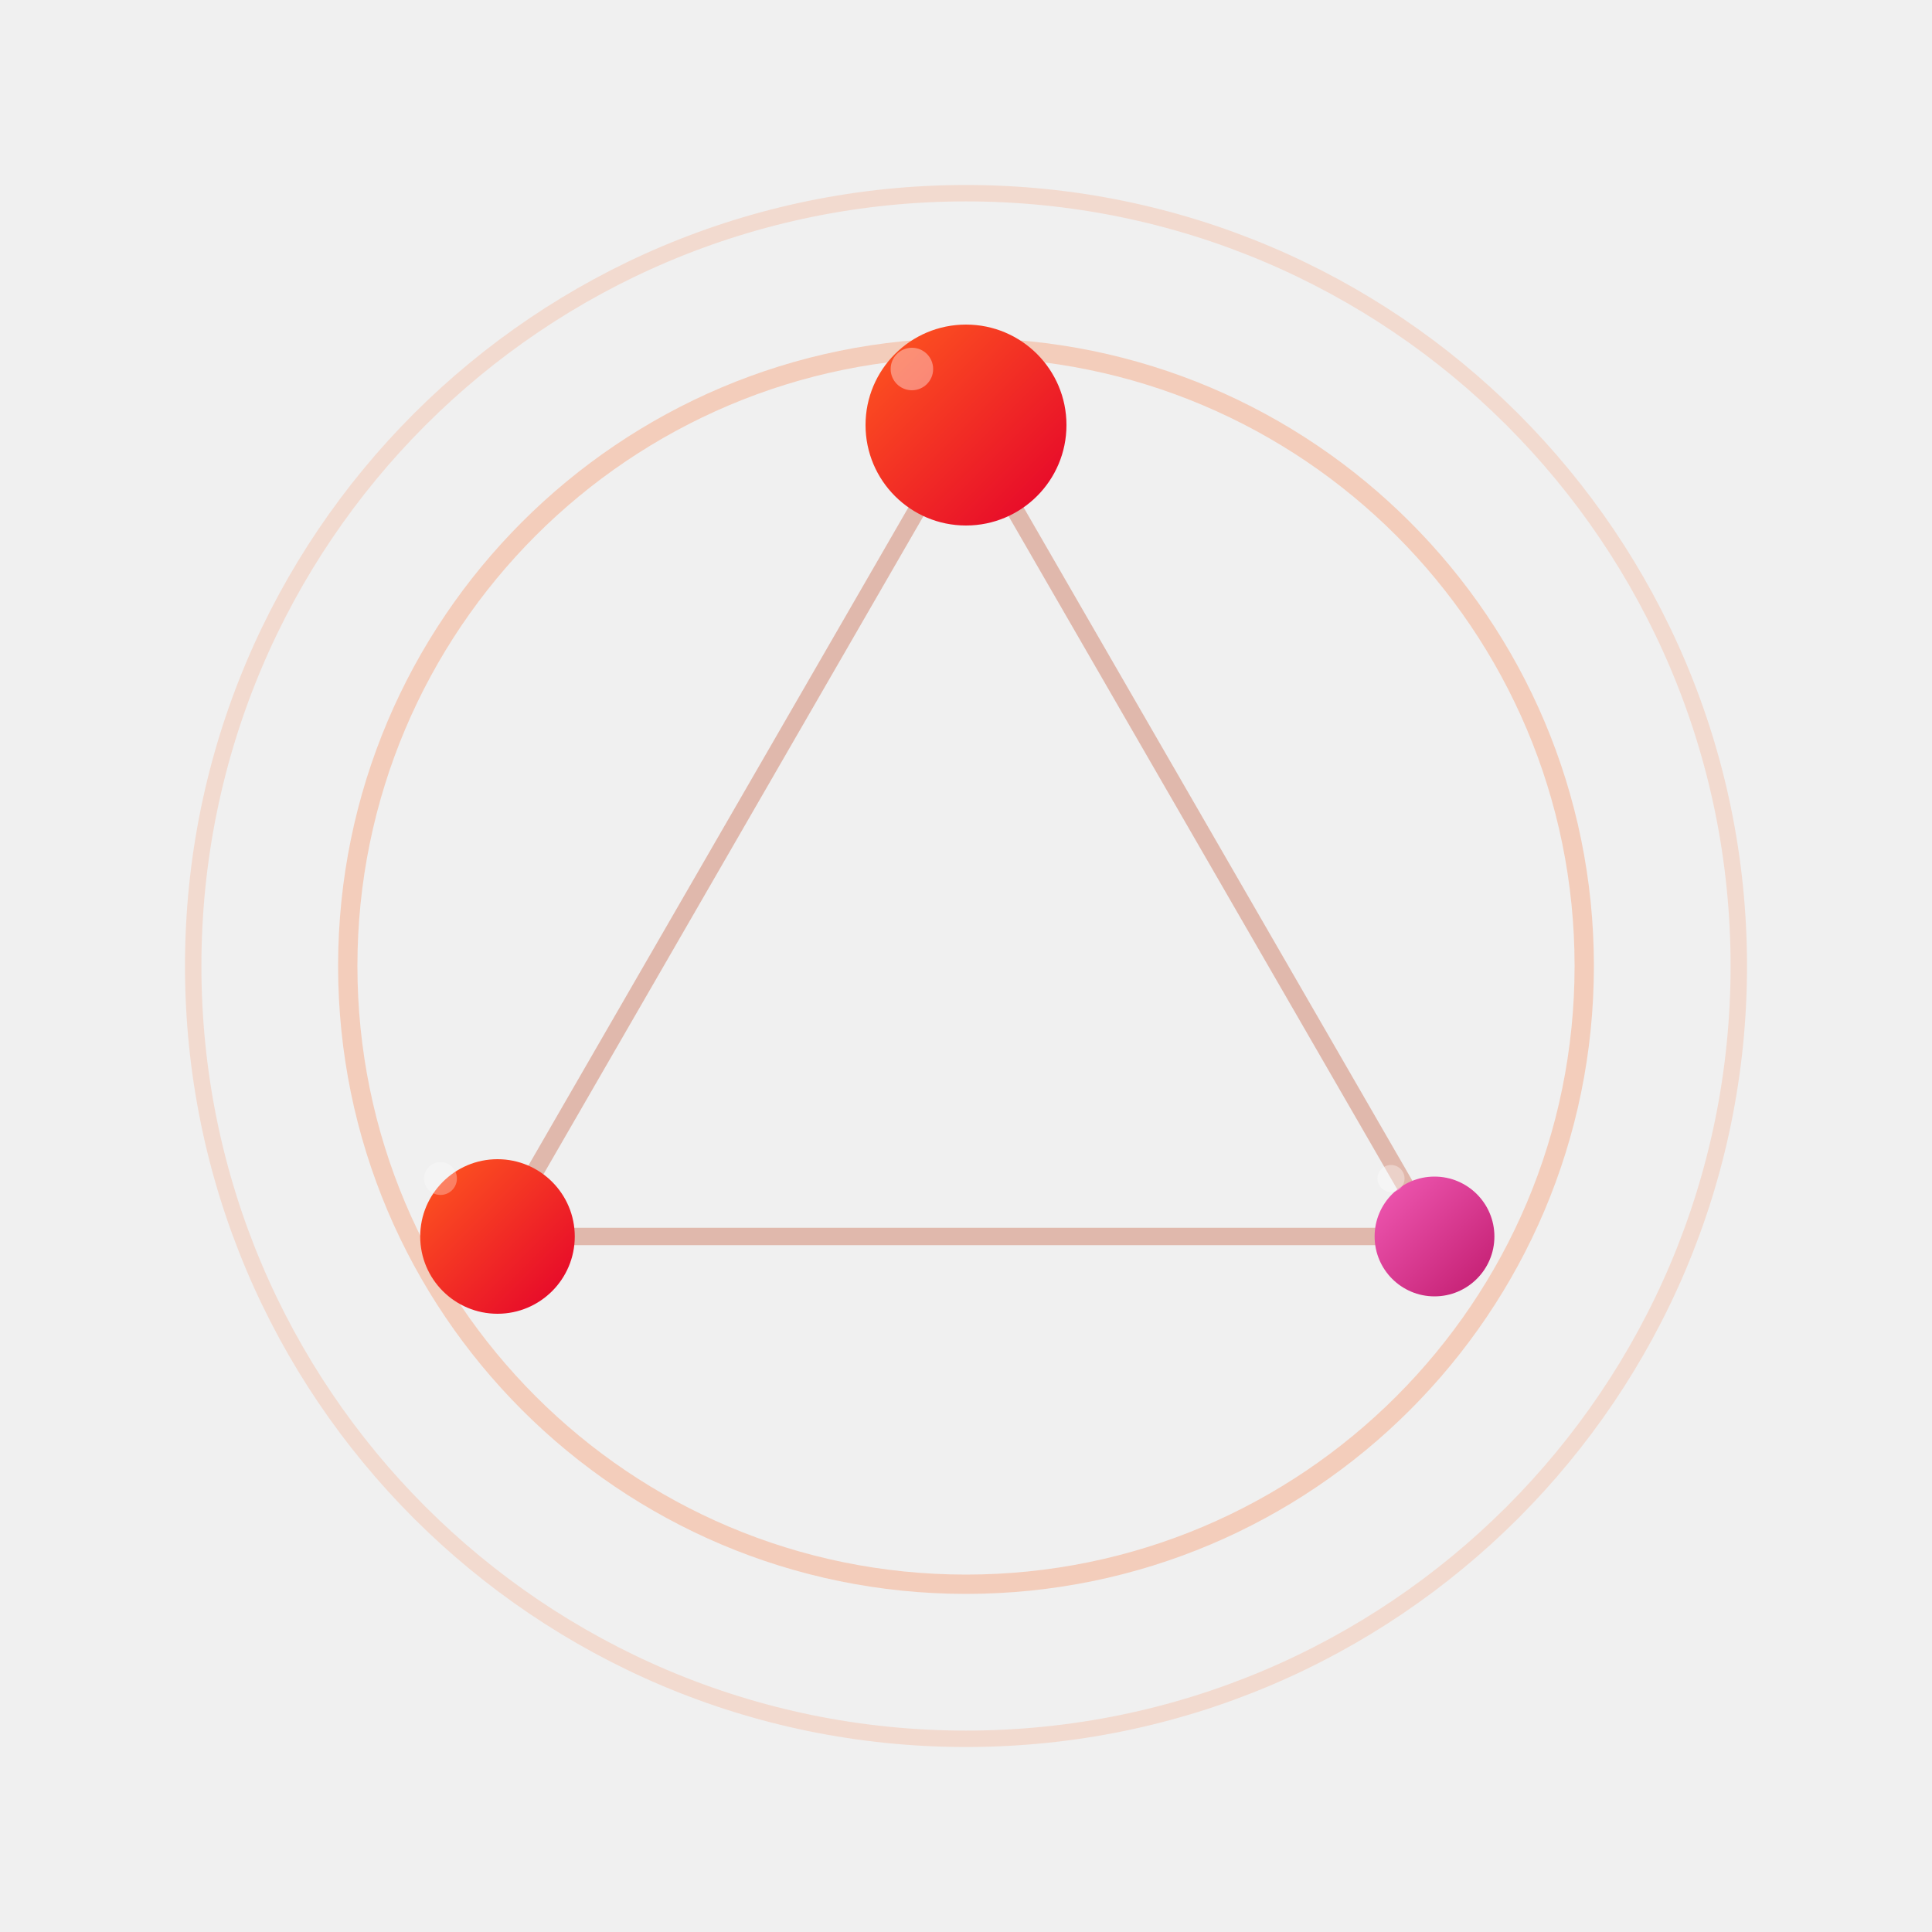
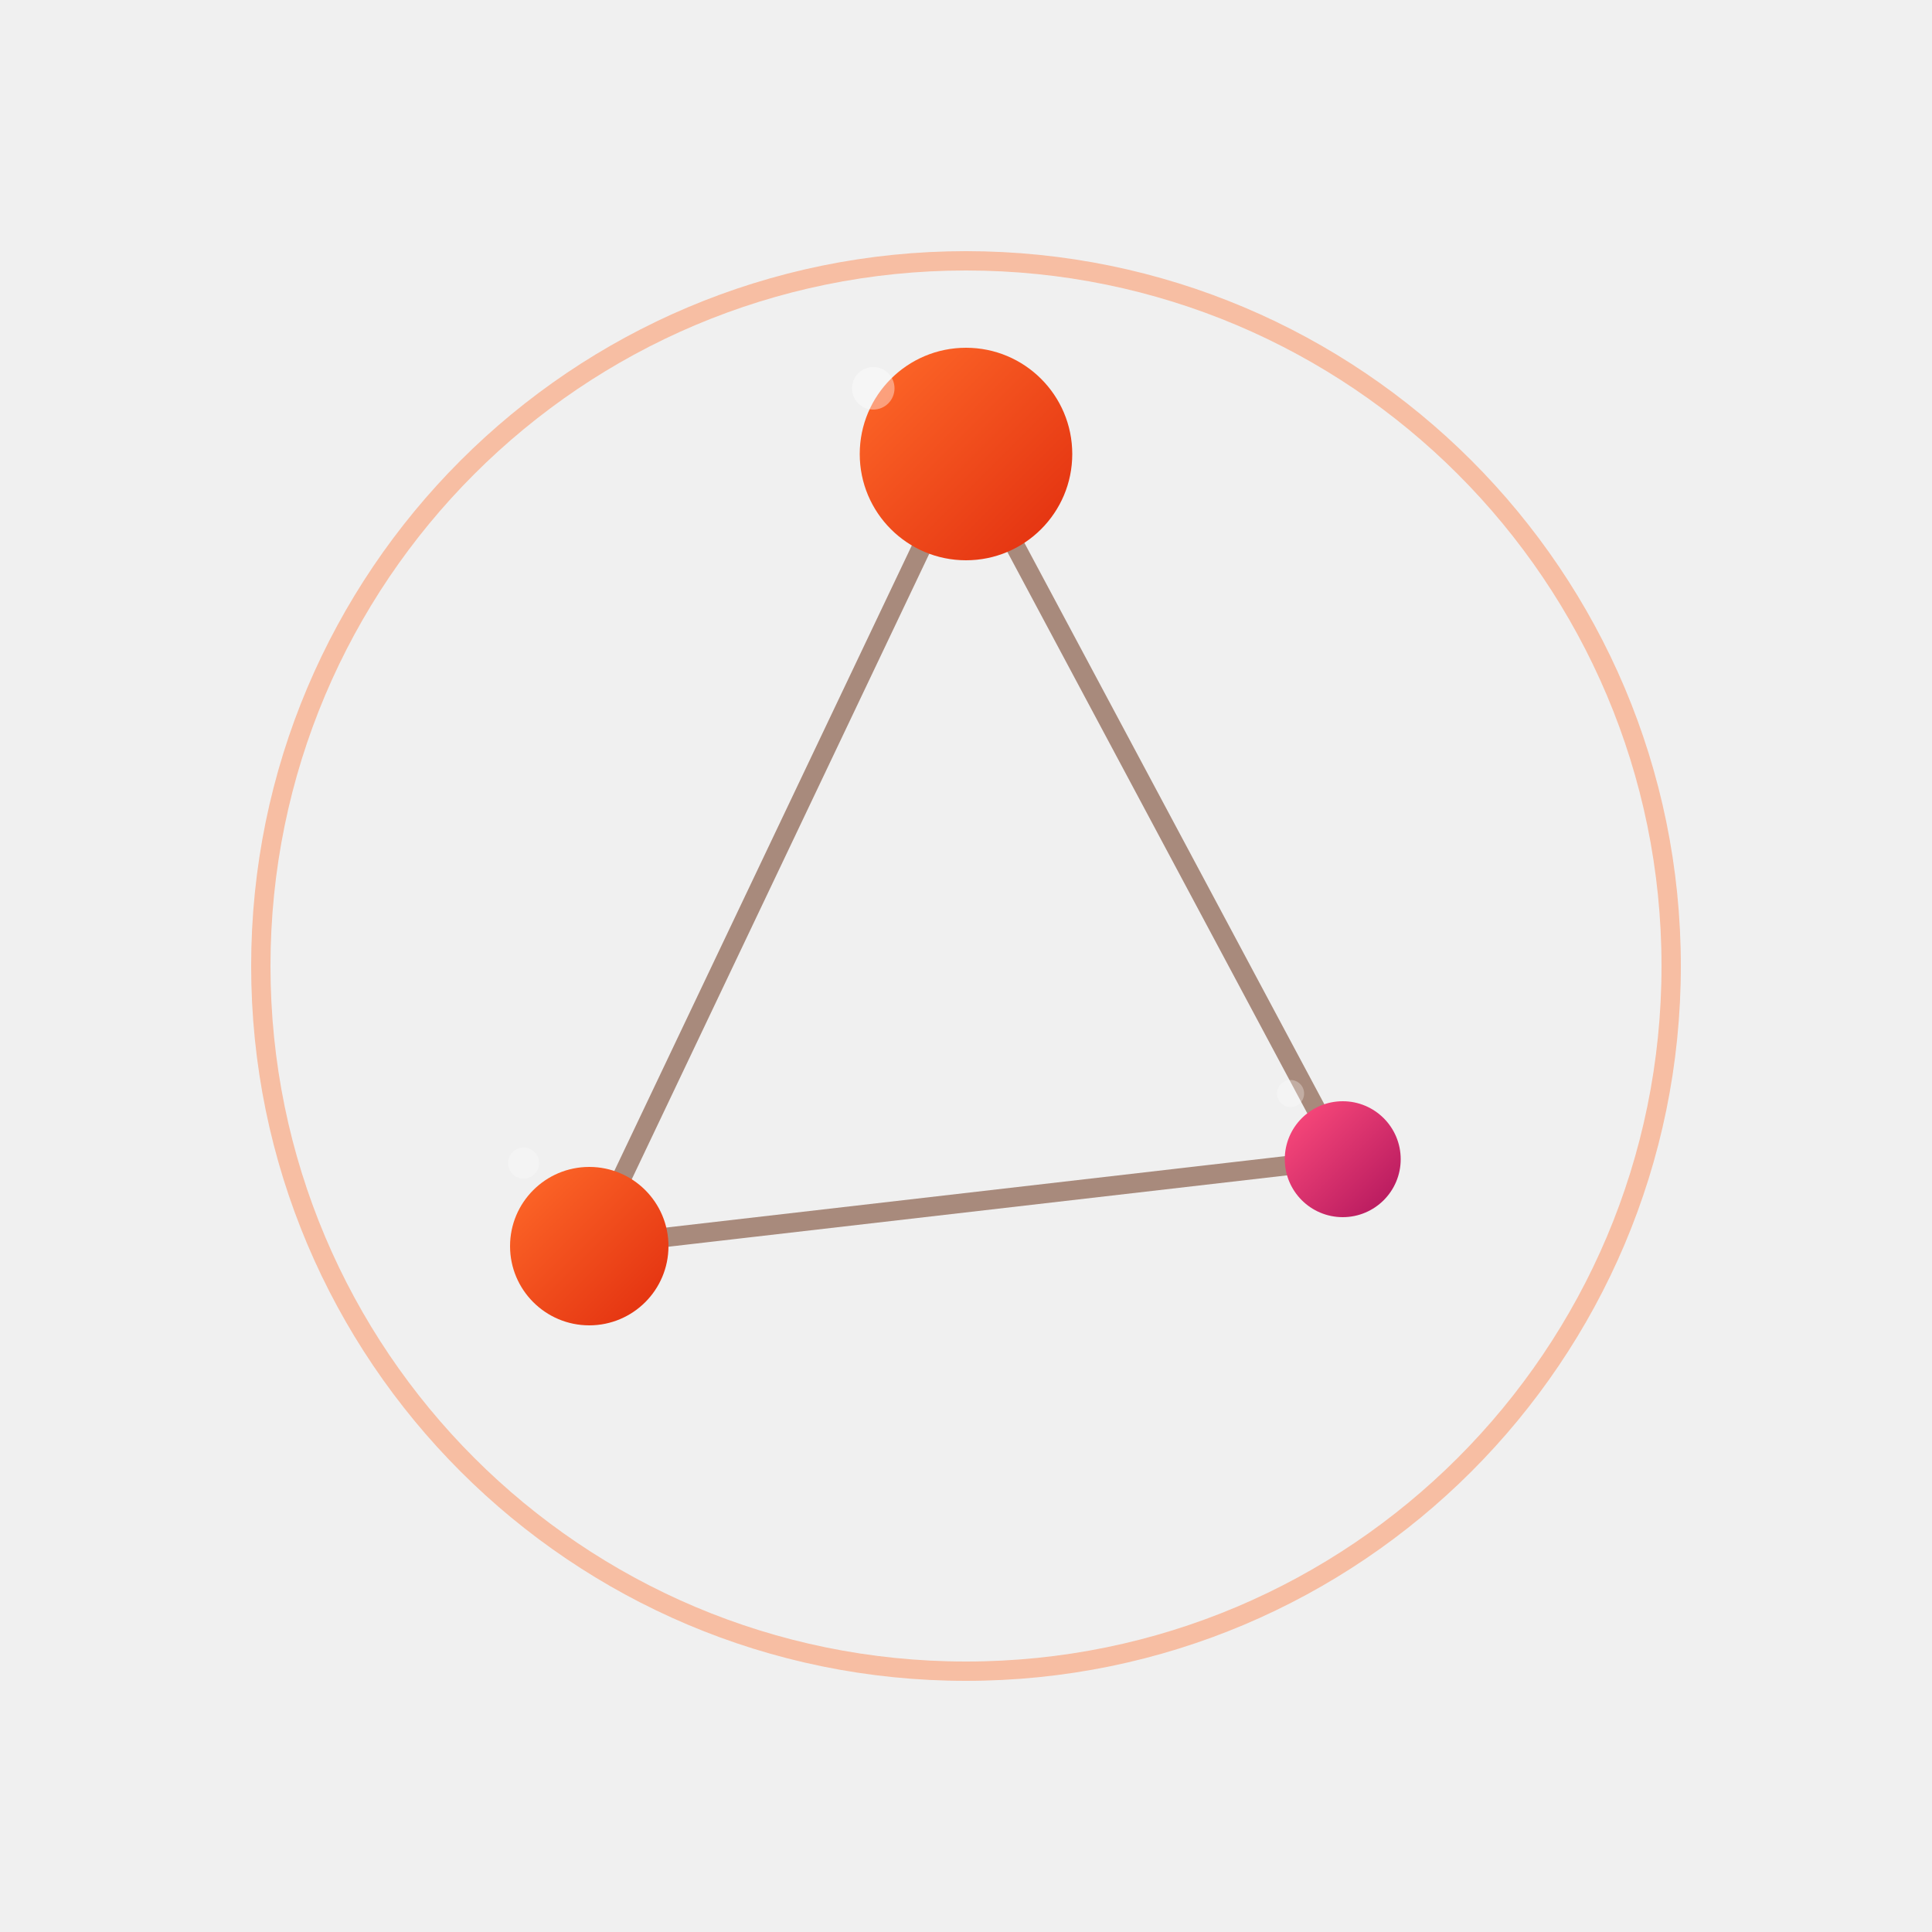
<svg xmlns="http://www.w3.org/2000/svg" width="200" height="200" viewBox="0 0 100 100">
  <defs>
-     <linearGradient id="gO" x1="0%" y1="0%" x2="100%" y2="100%">
-       <stop offset="0%" stop-color="#FF5A1F" />
-       <stop offset="100%" stop-color="#E4002B" />
+     <linearGradient id="ogO" x1="0%" y1="0%" x2="100%" y2="100%">
+       <stop offset="0%" stop-color="#FF6B2A" />
+       <stop offset="100%" stop-color="#E12D0E" />
    </linearGradient>
-     <linearGradient id="gM" x1="0%" y1="0%" x2="100%" y2="100%">
-       <stop offset="0%" stop-color="#F15BB5" />
-       <stop offset="100%" stop-color="#C11B6E" />
+     <linearGradient id="ogM" x1="0%" y1="0%" x2="100%" y2="100%">
+       <stop offset="0%" stop-color="#FF4D7D" />
+       <stop offset="100%" stop-color="#B0155C" />
    </linearGradient>
  </defs>
-   <circle cx="50" cy="50" r="32" fill="none" stroke="rgba(255,82,0,0.22)" stroke-width="1" />
-   <circle cx="50" cy="50" r="40" fill="none" stroke="rgba(255,82,0,0.14)" stroke-width="0.85" />
-   <g fill="none">
-     <line x1="50" y1="22" x2="25.75" y2="64" stroke="rgba(200,100,70,0.4)" stroke-width="0.9" stroke-linecap="round" />
-     <line x1="50" y1="22" x2="74.25" y2="64" stroke="rgba(200,100,70,0.4)" stroke-width="0.9" stroke-linecap="round" />
-     <line x1="25.75" y1="64" x2="74.25" y2="64" stroke="rgba(200,100,70,0.4)" stroke-width="0.9" stroke-linecap="round" />
-   </g>
-   <circle cx="50" cy="22" r="5.2" fill="url(#gO)" />
-   <circle cx="47.2" cy="19.1" r="1.1" fill="white" fill-opacity="0.38" />
-   <circle cx="25.75" cy="64" r="4" fill="url(#gO)" />
-   <circle cx="22.8" cy="61" r="0.85" fill="white" fill-opacity="0.3" />
-   <circle cx="74.25" cy="64" r="3.1" fill="url(#gM)" />
-   <circle cx="72" cy="61" r="0.7" fill="white" fill-opacity="0.35" />
+   <circle cx="50" cy="50" r="36.5" fill="none" stroke="rgba(255, 130, 70, 0.45)" stroke-width="1" />
+   <line x1="50" y1="23.5" x2="30.5" y2="64.5" stroke="rgba(110, 55, 30, 0.55)" stroke-width="1" stroke-linecap="round" />
+   <line x1="50" y1="23.5" x2="69.5" y2="60" stroke="rgba(110, 55, 30, 0.55)" stroke-width="1" stroke-linecap="round" />
+   <line x1="30.5" y1="64.5" x2="69.5" y2="60" stroke="rgba(110, 55, 30, 0.55)" stroke-width="1" stroke-linecap="round" />
+   <circle cx="50" cy="23.5" r="5.5" fill="url(#ogO)" />
+   <circle cx="45.2" cy="20.1" r="1.1" fill="white" fill-opacity="0.4" />
+   <circle cx="30.5" cy="64.5" r="4.1" fill="url(#ogO)" />
+   <circle cx="27.1" cy="60.2" r="0.8" fill="white" fill-opacity="0.3" />
+   <circle cx="69.5" cy="60" r="3" fill="url(#ogM)" />
+   <circle cx="66.8" cy="56.6" r="0.7" fill="white" fill-opacity="0.3" />
</svg>
